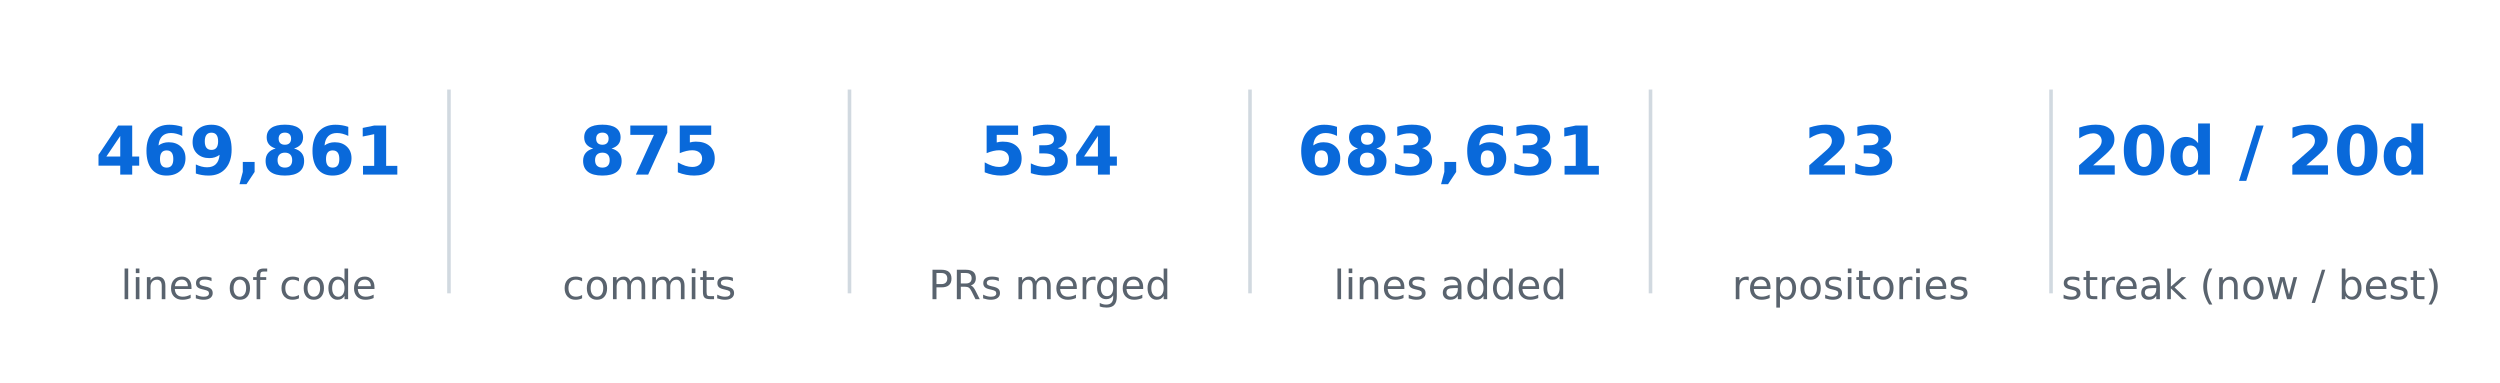
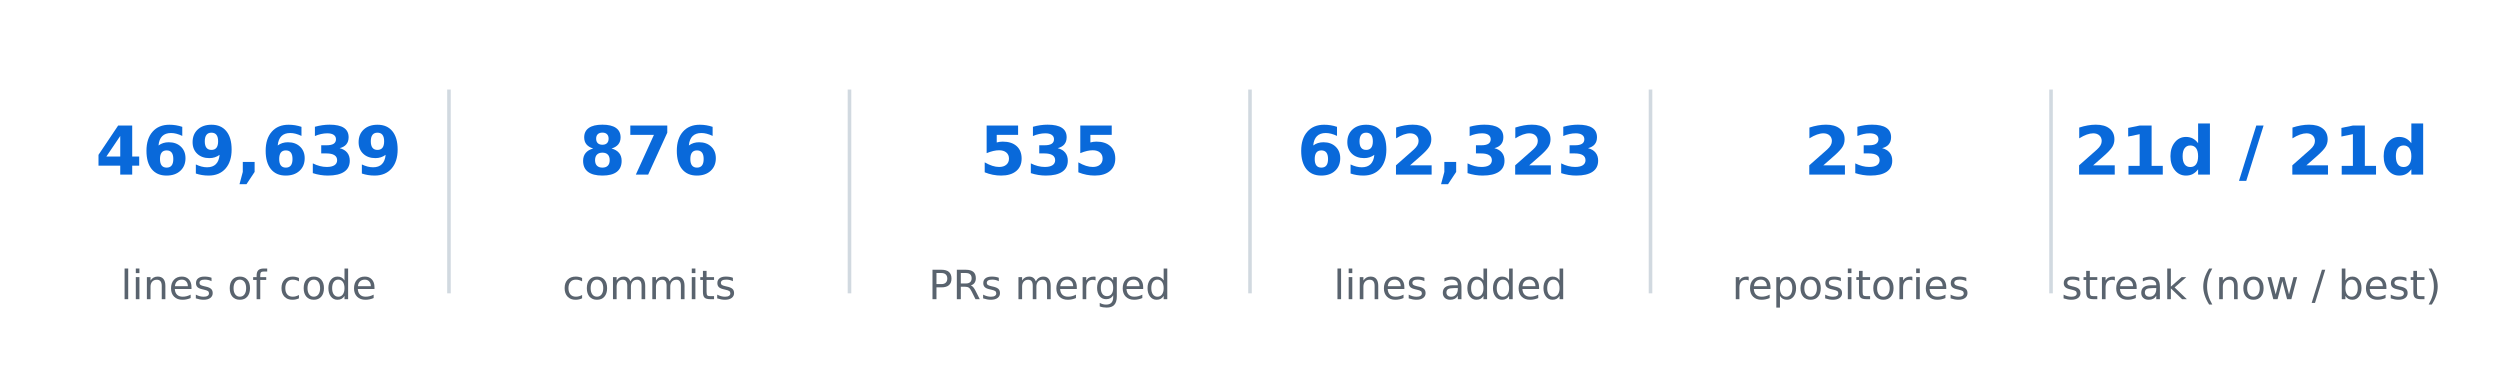
<svg xmlns="http://www.w3.org/2000/svg" xmlns:xlink="http://www.w3.org/1999/xlink" width="557.28pt" height="85.356pt" viewBox="0 0 557.28 85.356" version="1.1">
  <defs>
    <style type="text/css">*{stroke-linejoin: round; stroke-linecap: butt}</style>
  </defs>
  <g id="figure_1">
    <g id="patch_1">
      <path d="M 0 85.356  L 557.28 85.356  L 557.28 -0  L 0 -0  L 0 85.356  z " style="fill: none; opacity: 0" />
    </g>
    <g id="axes_1">
      <g id="line2d_1">
-         <path d="M 100.08 64.993  L 100.08 20.363  " clip-path="url(#pe47d63dc51)" style="fill: none; stroke: #d1d9e0; stroke-width: 0.8; stroke-linecap: square" />
+         <path d="M 100.08 64.993  L 100.08 20.363  " clip-path="url(#p357a22046d)" style="fill: none; stroke: #d1d9e0; stroke-width: 0.8; stroke-linecap: square" />
      </g>
      <g id="line2d_2">
-         <path d="M 189.36 64.993  L 189.36 20.363  " clip-path="url(#pe47d63dc51)" style="fill: none; stroke: #d1d9e0; stroke-width: 0.8; stroke-linecap: square" />
+         <path d="M 189.36 64.993  L 189.36 20.363  " clip-path="url(#p357a22046d)" style="fill: none; stroke: #d1d9e0; stroke-width: 0.8; stroke-linecap: square" />
      </g>
      <g id="line2d_3">
-         <path d="M 278.64 64.993  L 278.64 20.363  " clip-path="url(#pe47d63dc51)" style="fill: none; stroke: #d1d9e0; stroke-width: 0.8; stroke-linecap: square" />
+         <path d="M 278.64 64.993  L 278.64 20.363  " clip-path="url(#p357a22046d)" style="fill: none; stroke: #d1d9e0; stroke-width: 0.8; stroke-linecap: square" />
      </g>
      <g id="line2d_4">
-         <path d="M 367.92 64.993  L 367.92 20.363  " clip-path="url(#pe47d63dc51)" style="fill: none; stroke: #d1d9e0; stroke-width: 0.8; stroke-linecap: square" />
+         <path d="M 367.92 64.993  L 367.92 20.363  " clip-path="url(#p357a22046d)" style="fill: none; stroke: #d1d9e0; stroke-width: 0.8; stroke-linecap: square" />
      </g>
      <g id="line2d_5">
-         <path d="M 457.2 64.993  L 457.2 20.363  " clip-path="url(#pe47d63dc51)" style="fill: none; stroke: #d1d9e0; stroke-width: 0.8; stroke-linecap: square" />
+         <path d="M 457.2 64.993  L 457.2 20.363  " clip-path="url(#p357a22046d)" style="fill: none; stroke: #d1d9e0; stroke-width: 0.8; stroke-linecap: square" />
      </g>
      <g id="text_1">
        <g style="fill: #0969da" transform="translate(21.28102 38.92376) scale(0.15 -0.15)">
          <defs>
            <path id="DejaVuSans-Bold-17" d="M 2356 3675  L 1038 1722  L 2356 1722  L 2356 3675  z M 2156 4666  L 3494 4666  L 3494 1722  L 4159 1722  L 4159 850  L 3494 850  L 3494 0  L 2356 0  L 2356 850  L 288 850  L 288 1881  L 2156 4666  z " transform="scale(0.015625)" />
            <path id="DejaVuSans-Bold-19" d="M 2316 2303  Q 2000 2303 1842 2098  Q 1684 1894 1684 1484  Q 1684 1075 1842 870  Q 2000 666 2316 666  Q 2634 666 2792 870  Q 2950 1075 2950 1484  Q 2950 1894 2792 2098  Q 2634 2303 2316 2303  z M 3803 4544  L 3803 3681  Q 3506 3822 3243 3889  Q 2981 3956 2731 3956  Q 2194 3956 1894 3657  Q 1594 3359 1544 2772  Q 1750 2925 1990 3001  Q 2231 3078 2516 3078  Q 3231 3078 3670 2659  Q 4109 2241 4109 1563  Q 4109 813 3618 361  Q 3128 -91 2303 -91  Q 1394 -91 895 523  Q 397 1138 397 2266  Q 397 3422 980 4083  Q 1563 4744 2578 4744  Q 2900 4744 3203 4694  Q 3506 4644 3803 4544  z " transform="scale(0.015625)" />
            <path id="DejaVuSans-Bold-1c" d="M 641 103  L 641 966  Q 928 831 1190 764  Q 1453 697 1709 697  Q 2247 697 2547 995  Q 2847 1294 2900 1881  Q 2688 1725 2447 1647  Q 2206 1569 1925 1569  Q 1209 1569 770 1986  Q 331 2403 331 3084  Q 331 3838 820 4291  Q 1309 4744 2131 4744  Q 3044 4744 3544 4128  Q 4044 3513 4044 2388  Q 4044 1231 3459 570  Q 2875 -91 1856 -91  Q 1528 -91 1228 -42  Q 928 6 641 103  z M 2125 2350  Q 2441 2350 2600 2554  Q 2759 2759 2759 3169  Q 2759 3575 2600 3781  Q 2441 3988 2125 3988  Q 1809 3988 1650 3781  Q 1491 3575 1491 3169  Q 1491 2759 1650 2554  Q 1809 2350 2125 2350  z " transform="scale(0.015625)" />
            <path id="DejaVuSans-Bold-f" d="M 653 1209  L 1778 1209  L 1778 256  L 1006 -909  L 341 -909  L 653 256  L 653 1209  z " transform="scale(0.015625)" />
-             <path id="DejaVuSans-Bold-1b" d="M 2228 2088  Q 1891 2088 1709 1903  Q 1528 1719 1528 1375  Q 1528 1031 1709 848  Q 1891 666 2228 666  Q 2563 666 2741 848  Q 2919 1031 2919 1375  Q 2919 1722 2741 1905  Q 2563 2088 2228 2088  z M 1350 2484  Q 925 2613 709 2878  Q 494 3144 494 3541  Q 494 4131 934 4440  Q 1375 4750 2228 4750  Q 3075 4750 3515 4442  Q 3956 4134 3956 3541  Q 3956 3144 3739 2878  Q 3522 2613 3097 2484  Q 3572 2353 3814 2058  Q 4056 1763 4056 1313  Q 4056 619 3595 264  Q 3134 -91 2228 -91  Q 1319 -91 855 264  Q 391 619 391 1313  Q 391 1763 633 2058  Q 875 2353 1350 2484  z M 1631 3419  Q 1631 3141 1786 2991  Q 1941 2841 2228 2841  Q 2509 2841 2662 2991  Q 2816 3141 2816 3419  Q 2816 3697 2662 3845  Q 2509 3994 2228 3994  Q 1941 3994 1786 3844  Q 1631 3694 1631 3419  z " transform="scale(0.015625)" />
-             <path id="DejaVuSans-Bold-14" d="M 750 831  L 1813 831  L 1813 3847  L 722 3622  L 722 4441  L 1806 4666  L 2950 4666  L 2950 831  L 4013 831  L 4013 0  L 750 0  L 750 831  z " transform="scale(0.015625)" />
+             <path id="DejaVuSans-Bold-16" d="M 2981 2516  Q 3453 2394 3698 2092  Q 3944 1791 3944 1325  Q 3944 631 3412 270  Q 2881 -91 1863 -91  Q 1503 -91 1142 -33  Q 781 25 428 141  L 428 1069  Q 766 900 1098 814  Q 1431 728 1753 728  Q 2231 728 2486 893  Q 2741 1059 2741 1369  Q 2741 1688 2480 1852  Q 2219 2016 1709 2016  L 1228 2016  L 1228 2791  L 1734 2791  Q 2188 2791 2409 2933  Q 2631 3075 2631 3366  Q 2631 3634 2415 3781  Q 2200 3928 1806 3928  Q 1516 3928 1219 3862  Q 922 3797 628 3669  L 628 4550  Q 984 4650 1334 4700  Q 1684 4750 2022 4750  Q 2931 4750 3382 4451  Q 3834 4153 3834 3553  Q 3834 3144 3618 2883  Q 3403 2622 2981 2516  z " transform="scale(0.015625)" />
          </defs>
          <use xlink:href="#DejaVuSans-Bold-17" />
          <use xlink:href="#DejaVuSans-Bold-19" transform="translate(69.57812 0)" />
          <use xlink:href="#DejaVuSans-Bold-1c" transform="translate(139.1562 0)" />
          <use xlink:href="#DejaVuSans-Bold-f" transform="translate(208.7344 0)" />
-           <use xlink:href="#DejaVuSans-Bold-1b" transform="translate(246.7188 0)" />
-           <use xlink:href="#DejaVuSans-Bold-19" transform="translate(316.2969 0)" />
-           <use xlink:href="#DejaVuSans-Bold-14" transform="translate(385.875 0)" />
+           <use xlink:href="#DejaVuSans-Bold-19" transform="translate(246.7188 0)" />
+           <use xlink:href="#DejaVuSans-Bold-16" transform="translate(316.2969 0)" />
+           <use xlink:href="#DejaVuSans-Bold-1c" transform="translate(385.875 0)" />
        </g>
      </g>
      <g id="text_2">
        <g style="fill: #59636e" transform="translate(26.92336 66.69328) scale(0.09 -0.09)">
          <defs>
            <path id="DejaVuSans-4f" d="M 603 4863  L 1178 4863  L 1178 0  L 603 0  L 603 4863  z " transform="scale(0.015625)" />
            <path id="DejaVuSans-4c" d="M 603 3500  L 1178 3500  L 1178 0  L 603 0  L 603 3500  z M 603 4863  L 1178 4863  L 1178 4134  L 603 4134  L 603 4863  z " transform="scale(0.015625)" />
            <path id="DejaVuSans-51" d="M 3513 2113  L 3513 0  L 2938 0  L 2938 2094  Q 2938 2591 2744 2837  Q 2550 3084 2163 3084  Q 1697 3084 1428 2787  Q 1159 2491 1159 1978  L 1159 0  L 581 0  L 581 3500  L 1159 3500  L 1159 2956  Q 1366 3272 1645 3428  Q 1925 3584 2291 3584  Q 2894 3584 3203 3211  Q 3513 2838 3513 2113  z " transform="scale(0.015625)" />
            <path id="DejaVuSans-48" d="M 3597 1894  L 3597 1613  L 953 1613  Q 991 1019 1311 708  Q 1631 397 2203 397  Q 2534 397 2845 478  Q 3156 559 3463 722  L 3463 178  Q 3153 47 2828 -22  Q 2503 -91 2169 -91  Q 1331 -91 842 396  Q 353 884 353 1716  Q 353 2575 817 3079  Q 1281 3584 2069 3584  Q 2775 3584 3186 3129  Q 3597 2675 3597 1894  z M 3022 2063  Q 3016 2534 2758 2815  Q 2500 3097 2075 3097  Q 1594 3097 1305 2825  Q 1016 2553 972 2059  L 3022 2063  z " transform="scale(0.015625)" />
            <path id="DejaVuSans-56" d="M 2834 3397  L 2834 2853  Q 2591 2978 2328 3040  Q 2066 3103 1784 3103  Q 1356 3103 1142 2972  Q 928 2841 928 2578  Q 928 2378 1081 2264  Q 1234 2150 1697 2047  L 1894 2003  Q 2506 1872 2764 1633  Q 3022 1394 3022 966  Q 3022 478 2636 193  Q 2250 -91 1575 -91  Q 1294 -91 989 -36  Q 684 19 347 128  L 347 722  Q 666 556 975 473  Q 1284 391 1588 391  Q 1994 391 2212 530  Q 2431 669 2431 922  Q 2431 1156 2273 1281  Q 2116 1406 1581 1522  L 1381 1569  Q 847 1681 609 1914  Q 372 2147 372 2553  Q 372 3047 722 3315  Q 1072 3584 1716 3584  Q 2034 3584 2315 3537  Q 2597 3491 2834 3397  z " transform="scale(0.015625)" />
            <path id="DejaVuSans-3" transform="scale(0.015625)" />
            <path id="DejaVuSans-52" d="M 1959 3097  Q 1497 3097 1228 2736  Q 959 2375 959 1747  Q 959 1119 1226 758  Q 1494 397 1959 397  Q 2419 397 2687 759  Q 2956 1122 2956 1747  Q 2956 2369 2687 2733  Q 2419 3097 1959 3097  z M 1959 3584  Q 2709 3584 3137 3096  Q 3566 2609 3566 1747  Q 3566 888 3137 398  Q 2709 -91 1959 -91  Q 1206 -91 779 398  Q 353 888 353 1747  Q 353 2609 779 3096  Q 1206 3584 1959 3584  z " transform="scale(0.015625)" />
            <path id="DejaVuSans-49" d="M 2375 4863  L 2375 4384  L 1825 4384  Q 1516 4384 1395 4259  Q 1275 4134 1275 3809  L 1275 3500  L 2222 3500  L 2222 3053  L 1275 3053  L 1275 0  L 697 0  L 697 3053  L 147 3053  L 147 3500  L 697 3500  L 697 3744  Q 697 4328 969 4595  Q 1241 4863 1831 4863  L 2375 4863  z " transform="scale(0.015625)" />
            <path id="DejaVuSans-46" d="M 3122 3366  L 3122 2828  Q 2878 2963 2633 3030  Q 2388 3097 2138 3097  Q 1578 3097 1268 2742  Q 959 2388 959 1747  Q 959 1106 1268 751  Q 1578 397 2138 397  Q 2388 397 2633 464  Q 2878 531 3122 666  L 3122 134  Q 2881 22 2623 -34  Q 2366 -91 2075 -91  Q 1284 -91 818 406  Q 353 903 353 1747  Q 353 2603 823 3093  Q 1294 3584 2113 3584  Q 2378 3584 2631 3529  Q 2884 3475 3122 3366  z " transform="scale(0.015625)" />
            <path id="DejaVuSans-47" d="M 2906 2969  L 2906 4863  L 3481 4863  L 3481 0  L 2906 0  L 2906 525  Q 2725 213 2448 61  Q 2172 -91 1784 -91  Q 1150 -91 751 415  Q 353 922 353 1747  Q 353 2572 751 3078  Q 1150 3584 1784 3584  Q 2172 3584 2448 3432  Q 2725 3281 2906 2969  z M 947 1747  Q 947 1113 1208 752  Q 1469 391 1925 391  Q 2381 391 2643 752  Q 2906 1113 2906 1747  Q 2906 2381 2643 2742  Q 2381 3103 1925 3103  Q 1469 3103 1208 2742  Q 947 2381 947 1747  z " transform="scale(0.015625)" />
          </defs>
          <use xlink:href="#DejaVuSans-4f" />
          <use xlink:href="#DejaVuSans-4c" transform="translate(27.78125 0)" />
          <use xlink:href="#DejaVuSans-51" transform="translate(55.5625 0)" />
          <use xlink:href="#DejaVuSans-48" transform="translate(118.9375 0)" />
          <use xlink:href="#DejaVuSans-56" transform="translate(180.4688 0)" />
          <use xlink:href="#DejaVuSans-3" transform="translate(232.5625 0)" />
          <use xlink:href="#DejaVuSans-52" transform="translate(264.3438 0)" />
          <use xlink:href="#DejaVuSans-49" transform="translate(325.5312 0)" />
          <use xlink:href="#DejaVuSans-3" transform="translate(360.7344 0)" />
          <use xlink:href="#DejaVuSans-46" transform="translate(392.5156 0)" />
          <use xlink:href="#DejaVuSans-52" transform="translate(447.5 0)" />
          <use xlink:href="#DejaVuSans-47" transform="translate(508.6875 0)" />
          <use xlink:href="#DejaVuSans-48" transform="translate(572.1719 0)" />
        </g>
      </g>
      <g id="text_3">
        <g style="fill: #0969da" transform="translate(129.0649 38.92376) scale(0.15 -0.15)">
          <defs>
+             <path id="DejaVuSans-Bold-1b" d="M 2228 2088  Q 1891 2088 1709 1903  Q 1528 1719 1528 1375  Q 1528 1031 1709 848  Q 1891 666 2228 666  Q 2563 666 2741 848  Q 2919 1031 2919 1375  Q 2919 1722 2741 1905  Q 2563 2088 2228 2088  z M 1350 2484  Q 925 2613 709 2878  Q 494 3144 494 3541  Q 494 4131 934 4440  Q 1375 4750 2228 4750  Q 3075 4750 3515 4442  Q 3956 4134 3956 3541  Q 3956 3144 3739 2878  Q 3522 2613 3097 2484  Q 3572 2353 3814 2058  Q 4056 1763 4056 1313  Q 4056 619 3595 264  Q 3134 -91 2228 -91  Q 1319 -91 855 264  Q 391 619 391 1313  Q 391 1763 633 2058  Q 875 2353 1350 2484  z M 1631 3419  Q 1631 3141 1786 2991  Q 1941 2841 2228 2841  Q 2509 2841 2662 2991  Q 2816 3141 2816 3419  Q 2816 3697 2662 3845  Q 2509 3994 2228 3994  Q 1941 3994 1786 3844  Q 1631 3694 1631 3419  z " transform="scale(0.015625)" />
            <path id="DejaVuSans-Bold-1a" d="M 428 4666  L 3944 4666  L 3944 3988  L 2125 0  L 953 0  L 2675 3781  L 428 3781  L 428 4666  z " transform="scale(0.015625)" />
-             <path id="DejaVuSans-Bold-18" d="M 678 4666  L 3669 4666  L 3669 3781  L 1638 3781  L 1638 3059  Q 1775 3097 1914 3117  Q 2053 3138 2203 3138  Q 3056 3138 3531 2711  Q 4006 2284 4006 1522  Q 4006 766 3489 337  Q 2972 -91 2053 -91  Q 1656 -91 1267 -14  Q 878 63 494 219  L 494 1166  Q 875 947 1217 837  Q 1559 728 1863 728  Q 2300 728 2551 942  Q 2803 1156 2803 1522  Q 2803 1891 2551 2103  Q 2300 2316 1863 2316  Q 1603 2316 1309 2248  Q 1016 2181 678 2041  L 678 4666  z " transform="scale(0.015625)" />
          </defs>
          <use xlink:href="#DejaVuSans-Bold-1b" />
          <use xlink:href="#DejaVuSans-Bold-1a" transform="translate(69.57812 0)" />
-           <use xlink:href="#DejaVuSans-Bold-18" transform="translate(139.1562 0)" />
+           <use xlink:href="#DejaVuSans-Bold-19" transform="translate(139.1562 0)" />
        </g>
      </g>
      <g id="text_4">
        <g style="fill: #59636e" transform="translate(125.3672 66.69328) scale(0.09 -0.09)">
          <defs>
            <path id="DejaVuSans-50" d="M 3328 2828  Q 3544 3216 3844 3400  Q 4144 3584 4550 3584  Q 5097 3584 5394 3201  Q 5691 2819 5691 2113  L 5691 0  L 5113 0  L 5113 2094  Q 5113 2597 4934 2840  Q 4756 3084 4391 3084  Q 3944 3084 3684 2787  Q 3425 2491 3425 1978  L 3425 0  L 2847 0  L 2847 2094  Q 2847 2600 2669 2842  Q 2491 3084 2119 3084  Q 1678 3084 1418 2786  Q 1159 2488 1159 1978  L 1159 0  L 581 0  L 581 3500  L 1159 3500  L 1159 2956  Q 1356 3278 1631 3431  Q 1906 3584 2284 3584  Q 2666 3584 2933 3390  Q 3200 3197 3328 2828  z " transform="scale(0.015625)" />
            <path id="DejaVuSans-57" d="M 1172 4494  L 1172 3500  L 2356 3500  L 2356 3053  L 1172 3053  L 1172 1153  Q 1172 725 1289 603  Q 1406 481 1766 481  L 2356 481  L 2356 0  L 1766 0  Q 1100 0 847 248  Q 594 497 594 1153  L 594 3053  L 172 3053  L 172 3500  L 594 3500  L 594 4494  L 1172 4494  z " transform="scale(0.015625)" />
          </defs>
          <use xlink:href="#DejaVuSans-46" />
          <use xlink:href="#DejaVuSans-52" transform="translate(54.98438 0)" />
          <use xlink:href="#DejaVuSans-50" transform="translate(116.1719 0)" />
          <use xlink:href="#DejaVuSans-50" transform="translate(213.5781 0)" />
          <use xlink:href="#DejaVuSans-4c" transform="translate(310.9844 0)" />
          <use xlink:href="#DejaVuSans-57" transform="translate(338.7656 0)" />
          <use xlink:href="#DejaVuSans-56" transform="translate(377.9688 0)" />
        </g>
      </g>
      <g id="text_5">
        <g style="fill: #0969da" transform="translate(218.3449 38.92376) scale(0.15 -0.15)">
          <defs>
-             <path id="DejaVuSans-Bold-16" d="M 2981 2516  Q 3453 2394 3698 2092  Q 3944 1791 3944 1325  Q 3944 631 3412 270  Q 2881 -91 1863 -91  Q 1503 -91 1142 -33  Q 781 25 428 141  L 428 1069  Q 766 900 1098 814  Q 1431 728 1753 728  Q 2231 728 2486 893  Q 2741 1059 2741 1369  Q 2741 1688 2480 1852  Q 2219 2016 1709 2016  L 1228 2016  L 1228 2791  L 1734 2791  Q 2188 2791 2409 2933  Q 2631 3075 2631 3366  Q 2631 3634 2415 3781  Q 2200 3928 1806 3928  Q 1516 3928 1219 3862  Q 922 3797 628 3669  L 628 4550  Q 984 4650 1334 4700  Q 1684 4750 2022 4750  Q 2931 4750 3382 4451  Q 3834 4153 3834 3553  Q 3834 3144 3618 2883  Q 3403 2622 2981 2516  z " transform="scale(0.015625)" />
+             <path id="DejaVuSans-Bold-18" d="M 678 4666  L 3669 4666  L 3669 3781  L 1638 3781  L 1638 3059  Q 1775 3097 1914 3117  Q 2053 3138 2203 3138  Q 3056 3138 3531 2711  Q 4006 2284 4006 1522  Q 4006 766 3489 337  Q 2972 -91 2053 -91  Q 1656 -91 1267 -14  Q 878 63 494 219  L 494 1166  Q 875 947 1217 837  Q 1559 728 1863 728  Q 2300 728 2551 942  Q 2803 1156 2803 1522  Q 2803 1891 2551 2103  Q 2300 2316 1863 2316  Q 1603 2316 1309 2248  Q 1016 2181 678 2041  L 678 4666  z " transform="scale(0.015625)" />
          </defs>
          <use xlink:href="#DejaVuSans-Bold-18" />
          <use xlink:href="#DejaVuSans-Bold-16" transform="translate(69.57812 0)" />
-           <use xlink:href="#DejaVuSans-Bold-17" transform="translate(139.1562 0)" />
+           <use xlink:href="#DejaVuSans-Bold-18" transform="translate(139.1562 0)" />
        </g>
      </g>
      <g id="text_6">
        <g style="fill: #59636e" transform="translate(206.9796 66.69328) scale(0.09 -0.09)">
          <defs>
            <path id="DejaVuSans-33" d="M 1259 4147  L 1259 2394  L 2053 2394  Q 2494 2394 2734 2622  Q 2975 2850 2975 3272  Q 2975 3691 2734 3919  Q 2494 4147 2053 4147  L 1259 4147  z M 628 4666  L 2053 4666  Q 2838 4666 3239 4311  Q 3641 3956 3641 3272  Q 3641 2581 3239 2228  Q 2838 1875 2053 1875  L 1259 1875  L 1259 0  L 628 0  L 628 4666  z " transform="scale(0.015625)" />
            <path id="DejaVuSans-35" d="M 2841 2188  Q 3044 2119 3236 1894  Q 3428 1669 3622 1275  L 4263 0  L 3584 0  L 2988 1197  Q 2756 1666 2539 1819  Q 2322 1972 1947 1972  L 1259 1972  L 1259 0  L 628 0  L 628 4666  L 2053 4666  Q 2853 4666 3247 4331  Q 3641 3997 3641 3322  Q 3641 2881 3436 2590  Q 3231 2300 2841 2188  z M 1259 4147  L 1259 2491  L 2053 2491  Q 2509 2491 2742 2702  Q 2975 2913 2975 3322  Q 2975 3731 2742 3939  Q 2509 4147 2053 4147  L 1259 4147  z " transform="scale(0.015625)" />
            <path id="DejaVuSans-55" d="M 2631 2963  Q 2534 3019 2420 3045  Q 2306 3072 2169 3072  Q 1681 3072 1420 2755  Q 1159 2438 1159 1844  L 1159 0  L 581 0  L 581 3500  L 1159 3500  L 1159 2956  Q 1341 3275 1631 3429  Q 1922 3584 2338 3584  Q 2397 3584 2469 3576  Q 2541 3569 2628 3553  L 2631 2963  z " transform="scale(0.015625)" />
            <path id="DejaVuSans-4a" d="M 2906 1791  Q 2906 2416 2648 2759  Q 2391 3103 1925 3103  Q 1463 3103 1205 2759  Q 947 2416 947 1791  Q 947 1169 1205 825  Q 1463 481 1925 481  Q 2391 481 2648 825  Q 2906 1169 2906 1791  z M 3481 434  Q 3481 -459 3084 -895  Q 2688 -1331 1869 -1331  Q 1566 -1331 1297 -1286  Q 1028 -1241 775 -1147  L 775 -588  Q 1028 -725 1275 -790  Q 1522 -856 1778 -856  Q 2344 -856 2625 -561  Q 2906 -266 2906 331  L 2906 616  Q 2728 306 2450 153  Q 2172 0 1784 0  Q 1141 0 747 490  Q 353 981 353 1791  Q 353 2603 747 3093  Q 1141 3584 1784 3584  Q 2172 3584 2450 3431  Q 2728 3278 2906 2969  L 2906 3500  L 3481 3500  L 3481 434  z " transform="scale(0.015625)" />
          </defs>
          <use xlink:href="#DejaVuSans-33" />
          <use xlink:href="#DejaVuSans-35" transform="translate(60.29688 0)" />
          <use xlink:href="#DejaVuSans-56" transform="translate(129.7812 0)" />
          <use xlink:href="#DejaVuSans-3" transform="translate(181.875 0)" />
          <use xlink:href="#DejaVuSans-50" transform="translate(213.6562 0)" />
          <use xlink:href="#DejaVuSans-48" transform="translate(311.0625 0)" />
          <use xlink:href="#DejaVuSans-55" transform="translate(372.5938 0)" />
          <use xlink:href="#DejaVuSans-4a" transform="translate(411.9531 0)" />
          <use xlink:href="#DejaVuSans-48" transform="translate(475.4375 0)" />
          <use xlink:href="#DejaVuSans-47" transform="translate(536.9688 0)" />
        </g>
      </g>
      <g id="text_7">
        <g style="fill: #0969da" transform="translate(289.121 38.92376) scale(0.15 -0.15)">
+           <defs>
+             <path id="DejaVuSans-Bold-15" d="M 1844 884  L 3897 884  L 3897 0  L 506 0  L 506 884  L 2209 2388  Q 2438 2594 2547 2791  Q 2656 2988 2656 3200  Q 2656 3528 2436 3728  Q 2216 3928 1850 3928  Q 1569 3928 1234 3808  Q 900 3688 519 3450  L 519 4475  Q 925 4609 1322 4679  Q 1719 4750 2100 4750  Q 2938 4750 3402 4381  Q 3866 4013 3866 3353  Q 3866 2972 3669 2642  Q 3472 2313 2841 1759  L 1844 884  z " transform="scale(0.015625)" />
+           </defs>
          <use xlink:href="#DejaVuSans-Bold-19" />
-           <use xlink:href="#DejaVuSans-Bold-1b" transform="translate(69.57812 0)" />
-           <use xlink:href="#DejaVuSans-Bold-16" transform="translate(139.1562 0)" />
+           <use xlink:href="#DejaVuSans-Bold-1c" transform="translate(69.57812 0)" />
+           <use xlink:href="#DejaVuSans-Bold-15" transform="translate(139.1562 0)" />
          <use xlink:href="#DejaVuSans-Bold-f" transform="translate(208.7344 0)" />
-           <use xlink:href="#DejaVuSans-Bold-19" transform="translate(246.7188 0)" />
-           <use xlink:href="#DejaVuSans-Bold-16" transform="translate(316.2969 0)" />
-           <use xlink:href="#DejaVuSans-Bold-14" transform="translate(385.875 0)" />
+           <use xlink:href="#DejaVuSans-Bold-16" transform="translate(246.7188 0)" />
+           <use xlink:href="#DejaVuSans-Bold-15" transform="translate(316.2969 0)" />
+           <use xlink:href="#DejaVuSans-Bold-16" transform="translate(385.875 0)" />
        </g>
      </g>
      <g id="text_8">
        <g style="fill: #59636e" transform="translate(297.2876 66.69328) scale(0.09 -0.09)">
          <defs>
            <path id="DejaVuSans-44" d="M 2194 1759  Q 1497 1759 1228 1600  Q 959 1441 959 1056  Q 959 750 1161 570  Q 1363 391 1709 391  Q 2188 391 2477 730  Q 2766 1069 2766 1631  L 2766 1759  L 2194 1759  z M 3341 1997  L 3341 0  L 2766 0  L 2766 531  Q 2569 213 2275 61  Q 1981 -91 1556 -91  Q 1019 -91 701 211  Q 384 513 384 1019  Q 384 1609 779 1909  Q 1175 2209 1959 2209  L 2766 2209  L 2766 2266  Q 2766 2663 2505 2880  Q 2244 3097 1772 3097  Q 1472 3097 1187 3025  Q 903 2953 641 2809  L 641 3341  Q 956 3463 1253 3523  Q 1550 3584 1831 3584  Q 2591 3584 2966 3190  Q 3341 2797 3341 1997  z " transform="scale(0.015625)" />
          </defs>
          <use xlink:href="#DejaVuSans-4f" />
          <use xlink:href="#DejaVuSans-4c" transform="translate(27.78125 0)" />
          <use xlink:href="#DejaVuSans-51" transform="translate(55.5625 0)" />
          <use xlink:href="#DejaVuSans-48" transform="translate(118.9375 0)" />
          <use xlink:href="#DejaVuSans-56" transform="translate(180.4688 0)" />
          <use xlink:href="#DejaVuSans-3" transform="translate(232.5625 0)" />
          <use xlink:href="#DejaVuSans-44" transform="translate(264.3438 0)" />
          <use xlink:href="#DejaVuSans-47" transform="translate(325.625 0)" />
          <use xlink:href="#DejaVuSans-47" transform="translate(389.1094 0)" />
          <use xlink:href="#DejaVuSans-48" transform="translate(452.5938 0)" />
          <use xlink:href="#DejaVuSans-47" transform="translate(514.125 0)" />
        </g>
      </g>
      <g id="text_9">
        <g style="fill: #0969da" transform="translate(402.1233 38.92376) scale(0.15 -0.15)">
-           <defs>
-             <path id="DejaVuSans-Bold-15" d="M 1844 884  L 3897 884  L 3897 0  L 506 0  L 506 884  L 2209 2388  Q 2438 2594 2547 2791  Q 2656 2988 2656 3200  Q 2656 3528 2436 3728  Q 2216 3928 1850 3928  Q 1569 3928 1234 3808  Q 900 3688 519 3450  L 519 4475  Q 925 4609 1322 4679  Q 1719 4750 2100 4750  Q 2938 4750 3402 4381  Q 3866 4013 3866 3353  Q 3866 2972 3669 2642  Q 3472 2313 2841 1759  L 1844 884  z " transform="scale(0.015625)" />
-           </defs>
          <use xlink:href="#DejaVuSans-Bold-15" />
          <use xlink:href="#DejaVuSans-Bold-16" transform="translate(69.57812 0)" />
        </g>
      </g>
      <g id="text_10">
        <g style="fill: #59636e" transform="translate(386.1049 66.69328) scale(0.09 -0.09)">
          <defs>
            <path id="DejaVuSans-53" d="M 1159 525  L 1159 -1331  L 581 -1331  L 581 3500  L 1159 3500  L 1159 2969  Q 1341 3281 1617 3432  Q 1894 3584 2278 3584  Q 2916 3584 3314 3078  Q 3713 2572 3713 1747  Q 3713 922 3314 415  Q 2916 -91 2278 -91  Q 1894 -91 1617 61  Q 1341 213 1159 525  z M 3116 1747  Q 3116 2381 2855 2742  Q 2594 3103 2138 3103  Q 1681 3103 1420 2742  Q 1159 2381 1159 1747  Q 1159 1113 1420 752  Q 1681 391 2138 391  Q 2594 391 2855 752  Q 3116 1113 3116 1747  z " transform="scale(0.015625)" />
          </defs>
          <use xlink:href="#DejaVuSans-55" />
          <use xlink:href="#DejaVuSans-48" transform="translate(38.90625 0)" />
          <use xlink:href="#DejaVuSans-53" transform="translate(100.4375 0)" />
          <use xlink:href="#DejaVuSans-52" transform="translate(163.9219 0)" />
          <use xlink:href="#DejaVuSans-56" transform="translate(225.1094 0)" />
          <use xlink:href="#DejaVuSans-4c" transform="translate(277.2031 0)" />
          <use xlink:href="#DejaVuSans-57" transform="translate(304.9844 0)" />
          <use xlink:href="#DejaVuSans-52" transform="translate(344.1875 0)" />
          <use xlink:href="#DejaVuSans-55" transform="translate(405.375 0)" />
          <use xlink:href="#DejaVuSans-4c" transform="translate(446.4844 0)" />
          <use xlink:href="#DejaVuSans-48" transform="translate(474.2656 0)" />
          <use xlink:href="#DejaVuSans-56" transform="translate(535.7969 0)" />
        </g>
      </g>
      <g id="text_11">
        <g style="fill: #0969da" transform="translate(462.2681 38.92435) scale(0.15 -0.15)">
          <defs>
-             <path id="DejaVuSans-Bold-13" d="M 2944 2338  Q 2944 3213 2780 3570  Q 2616 3928 2228 3928  Q 1841 3928 1675 3570  Q 1509 3213 1509 2338  Q 1509 1453 1675 1090  Q 1841 728 2228 728  Q 2613 728 2778 1090  Q 2944 1453 2944 2338  z M 4147 2328  Q 4147 1169 3647 539  Q 3147 -91 2228 -91  Q 1306 -91 806 539  Q 306 1169 306 2328  Q 306 3491 806 4120  Q 1306 4750 2228 4750  Q 3147 4750 3647 4120  Q 4147 3491 4147 2328  z " transform="scale(0.015625)" />
+             <path id="DejaVuSans-Bold-14" d="M 750 831  L 1813 831  L 1813 3847  L 722 3622  L 722 4441  L 1806 4666  L 2950 4666  L 2950 831  L 4013 831  L 4013 0  L 750 0  L 750 831  z " transform="scale(0.015625)" />
            <path id="DejaVuSans-Bold-47" d="M 2919 2988  L 2919 4863  L 4044 4863  L 4044 0  L 2919 0  L 2919 506  Q 2688 197 2409 53  Q 2131 -91 1766 -91  Q 1119 -91 703 423  Q 288 938 288 1747  Q 288 2556 703 3070  Q 1119 3584 1766 3584  Q 2128 3584 2408 3439  Q 2688 3294 2919 2988  z M 2181 722  Q 2541 722 2730 984  Q 2919 1247 2919 1747  Q 2919 2247 2730 2509  Q 2541 2772 2181 2772  Q 1825 2772 1636 2509  Q 1447 2247 1447 1747  Q 1447 1247 1636 984  Q 1825 722 2181 722  z " transform="scale(0.015625)" />
            <path id="DejaVuSans-Bold-3" transform="scale(0.015625)" />
            <path id="DejaVuSans-Bold-12" d="M 1644 4666  L 2338 4666  L 691 -594  L 0 -594  L 1644 4666  z " transform="scale(0.015625)" />
          </defs>
          <use xlink:href="#DejaVuSans-Bold-15" />
-           <use xlink:href="#DejaVuSans-Bold-13" transform="translate(69.57812 0)" />
+           <use xlink:href="#DejaVuSans-Bold-14" transform="translate(69.57812 0)" />
          <use xlink:href="#DejaVuSans-Bold-47" transform="translate(139.1562 0)" />
          <use xlink:href="#DejaVuSans-Bold-3" transform="translate(210.7344 0)" />
          <use xlink:href="#DejaVuSans-Bold-12" transform="translate(245.5469 0)" />
          <use xlink:href="#DejaVuSans-Bold-3" transform="translate(282.0781 0)" />
          <use xlink:href="#DejaVuSans-Bold-15" transform="translate(316.8906 0)" />
-           <use xlink:href="#DejaVuSans-Bold-13" transform="translate(386.4688 0)" />
+           <use xlink:href="#DejaVuSans-Bold-14" transform="translate(386.4688 0)" />
          <use xlink:href="#DejaVuSans-Bold-47" transform="translate(456.0469 0)" />
        </g>
      </g>
      <g id="text_12">
        <g style="fill: #59636e" transform="translate(459.5112 66.69328) scale(0.09 -0.09)">
          <defs>
            <path id="DejaVuSans-4e" d="M 581 4863  L 1159 4863  L 1159 1991  L 2875 3500  L 3609 3500  L 1753 1863  L 3688 0  L 2938 0  L 1159 1709  L 1159 0  L 581 0  L 581 4863  z " transform="scale(0.015625)" />
            <path id="DejaVuSans-b" d="M 1984 4856  Q 1566 4138 1362 3434  Q 1159 2731 1159 2009  Q 1159 1288 1364 580  Q 1569 -128 1984 -844  L 1484 -844  Q 1016 -109 783 600  Q 550 1309 550 2009  Q 550 2706 781 3412  Q 1013 4119 1484 4856  L 1984 4856  z " transform="scale(0.015625)" />
            <path id="DejaVuSans-5a" d="M 269 3500  L 844 3500  L 1563 769  L 2278 3500  L 2956 3500  L 3675 769  L 4391 3500  L 4966 3500  L 4050 0  L 3372 0  L 2619 2869  L 1863 0  L 1184 0  L 269 3500  z " transform="scale(0.015625)" />
            <path id="DejaVuSans-12" d="M 1625 4666  L 2156 4666  L 531 -594  L 0 -594  L 1625 4666  z " transform="scale(0.015625)" />
            <path id="DejaVuSans-45" d="M 3116 1747  Q 3116 2381 2855 2742  Q 2594 3103 2138 3103  Q 1681 3103 1420 2742  Q 1159 2381 1159 1747  Q 1159 1113 1420 752  Q 1681 391 2138 391  Q 2594 391 2855 752  Q 3116 1113 3116 1747  z M 1159 2969  Q 1341 3281 1617 3432  Q 1894 3584 2278 3584  Q 2916 3584 3314 3078  Q 3713 2572 3713 1747  Q 3713 922 3314 415  Q 2916 -91 2278 -91  Q 1894 -91 1617 61  Q 1341 213 1159 525  L 1159 0  L 581 0  L 581 4863  L 1159 4863  L 1159 2969  z " transform="scale(0.015625)" />
            <path id="DejaVuSans-c" d="M 513 4856  L 1013 4856  Q 1481 4119 1714 3412  Q 1947 2706 1947 2009  Q 1947 1309 1714 600  Q 1481 -109 1013 -844  L 513 -844  Q 928 -128 1133 580  Q 1338 1288 1338 2009  Q 1338 2731 1133 3434  Q 928 4138 513 4856  z " transform="scale(0.015625)" />
          </defs>
          <use xlink:href="#DejaVuSans-56" />
          <use xlink:href="#DejaVuSans-57" transform="translate(52.09375 0)" />
          <use xlink:href="#DejaVuSans-55" transform="translate(91.29688 0)" />
          <use xlink:href="#DejaVuSans-48" transform="translate(130.2031 0)" />
          <use xlink:href="#DejaVuSans-44" transform="translate(191.7344 0)" />
          <use xlink:href="#DejaVuSans-4e" transform="translate(253.0156 0)" />
          <use xlink:href="#DejaVuSans-3" transform="translate(310.9219 0)" />
          <use xlink:href="#DejaVuSans-b" transform="translate(342.7031 0)" />
          <use xlink:href="#DejaVuSans-51" transform="translate(381.7188 0)" />
          <use xlink:href="#DejaVuSans-52" transform="translate(445.0938 0)" />
          <use xlink:href="#DejaVuSans-5a" transform="translate(506.2812 0)" />
          <use xlink:href="#DejaVuSans-3" transform="translate(588.0625 0)" />
          <use xlink:href="#DejaVuSans-12" transform="translate(619.8438 0)" />
          <use xlink:href="#DejaVuSans-3" transform="translate(653.5312 0)" />
          <use xlink:href="#DejaVuSans-45" transform="translate(685.3125 0)" />
          <use xlink:href="#DejaVuSans-48" transform="translate(748.7969 0)" />
          <use xlink:href="#DejaVuSans-56" transform="translate(810.3281 0)" />
          <use xlink:href="#DejaVuSans-57" transform="translate(862.4219 0)" />
          <use xlink:href="#DejaVuSans-c" transform="translate(901.625 0)" />
        </g>
      </g>
    </g>
  </g>
  <defs>
-     <clipPath id="pe47d63dc51">
+     <clipPath id="p357a22046d">
      <rect x="10.8" y="10.8" width="535.68" height="63.756" />
    </clipPath>
  </defs>
</svg>
